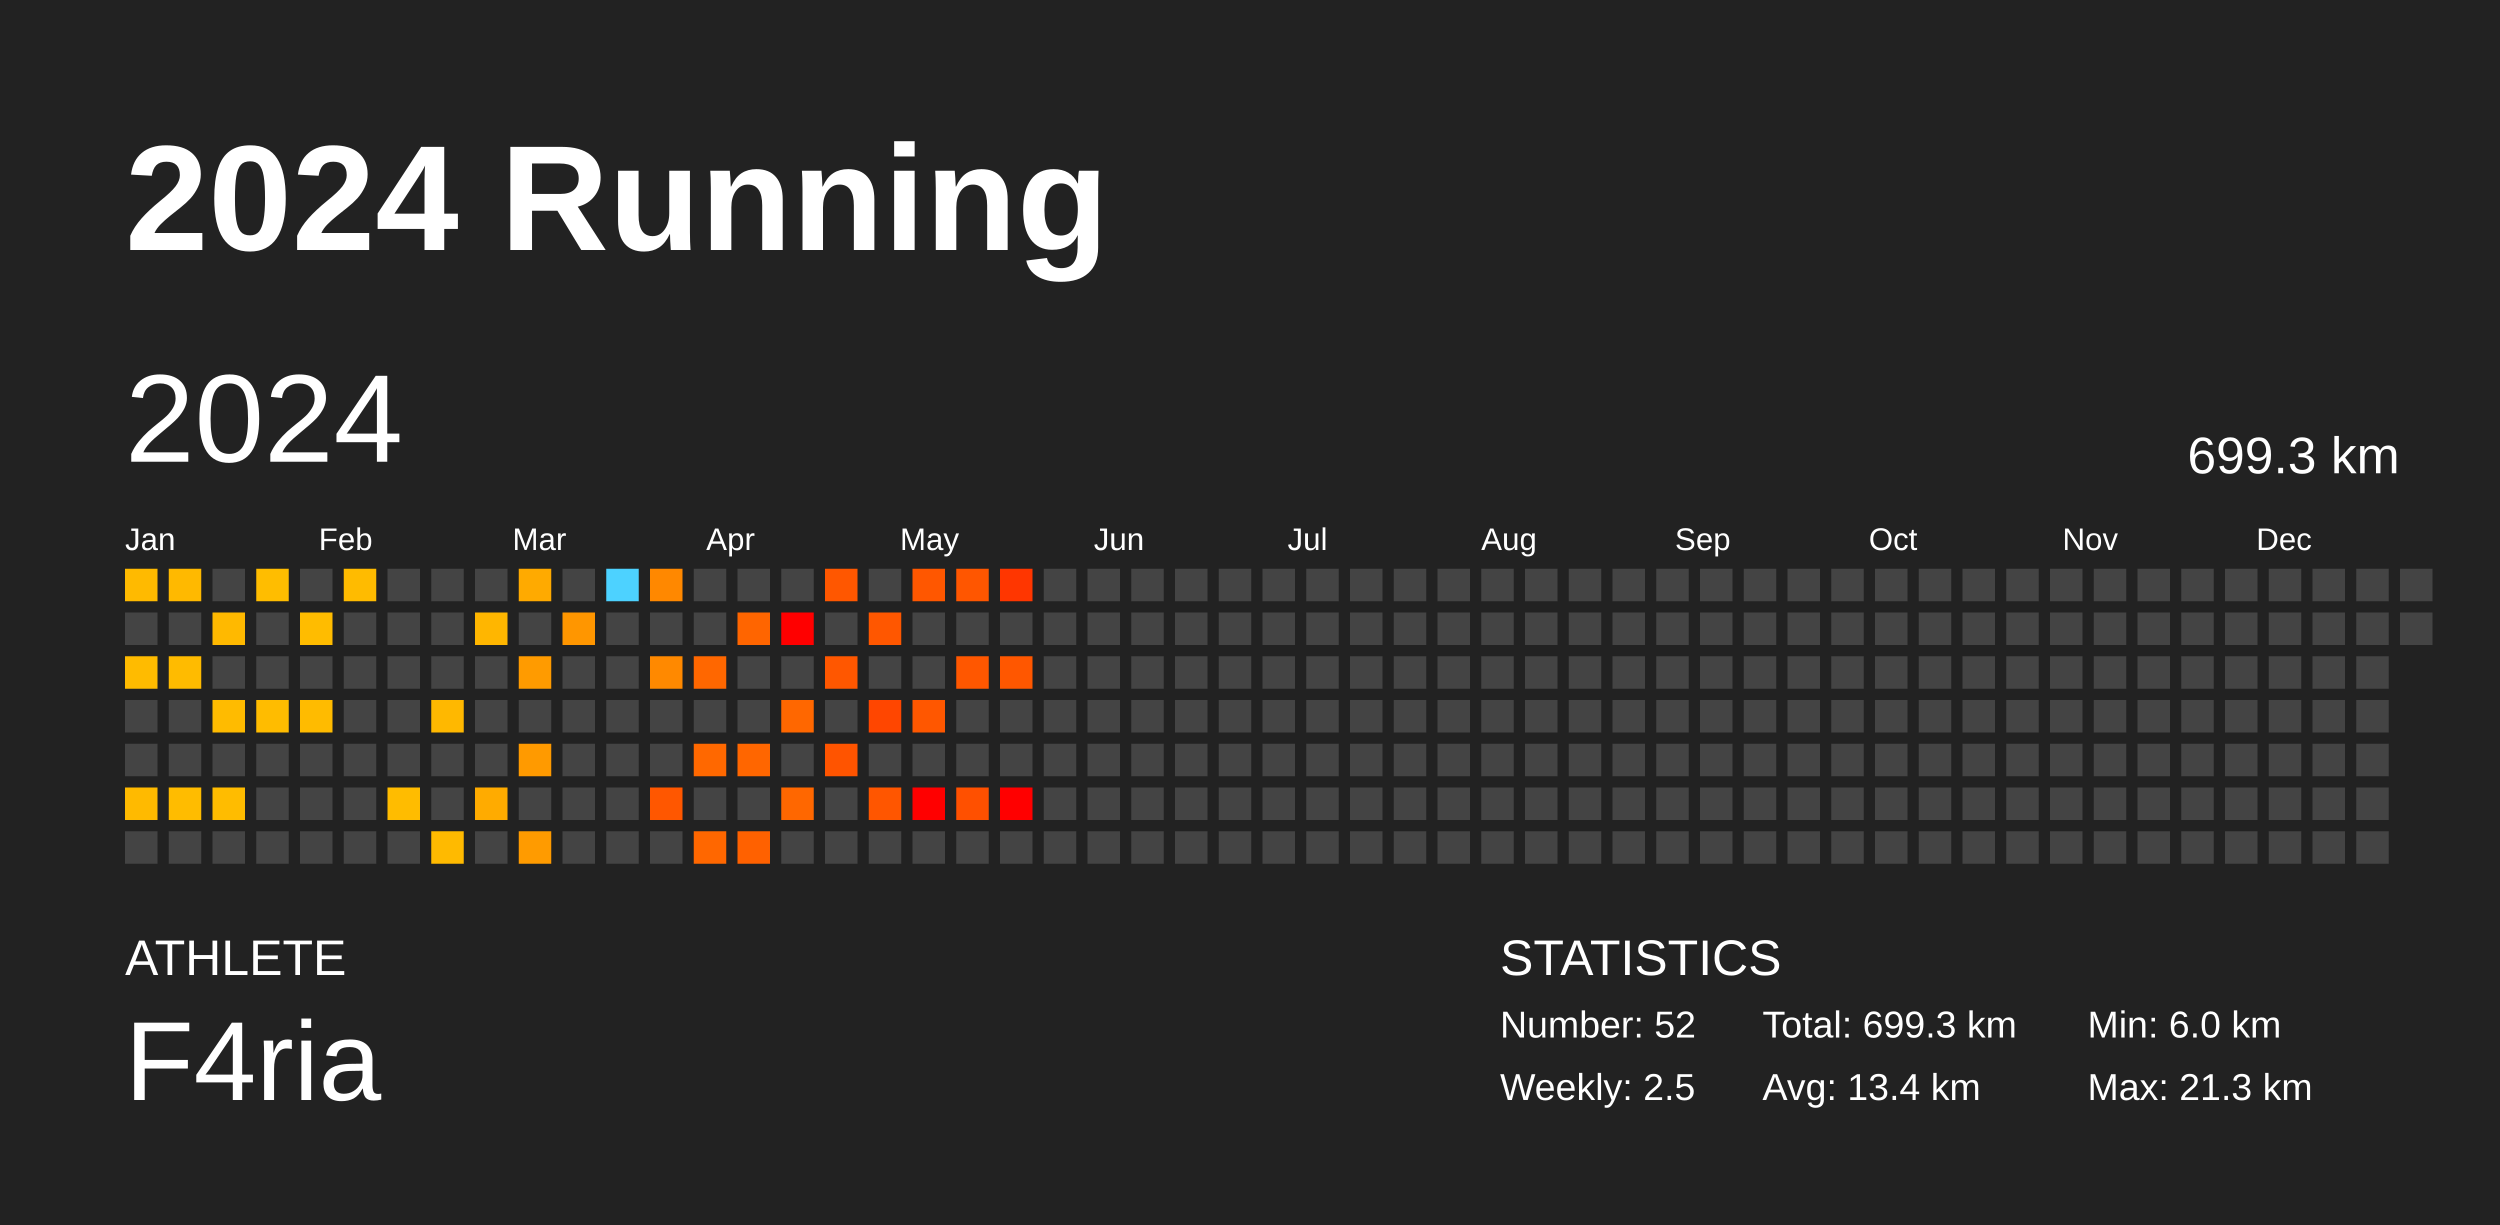
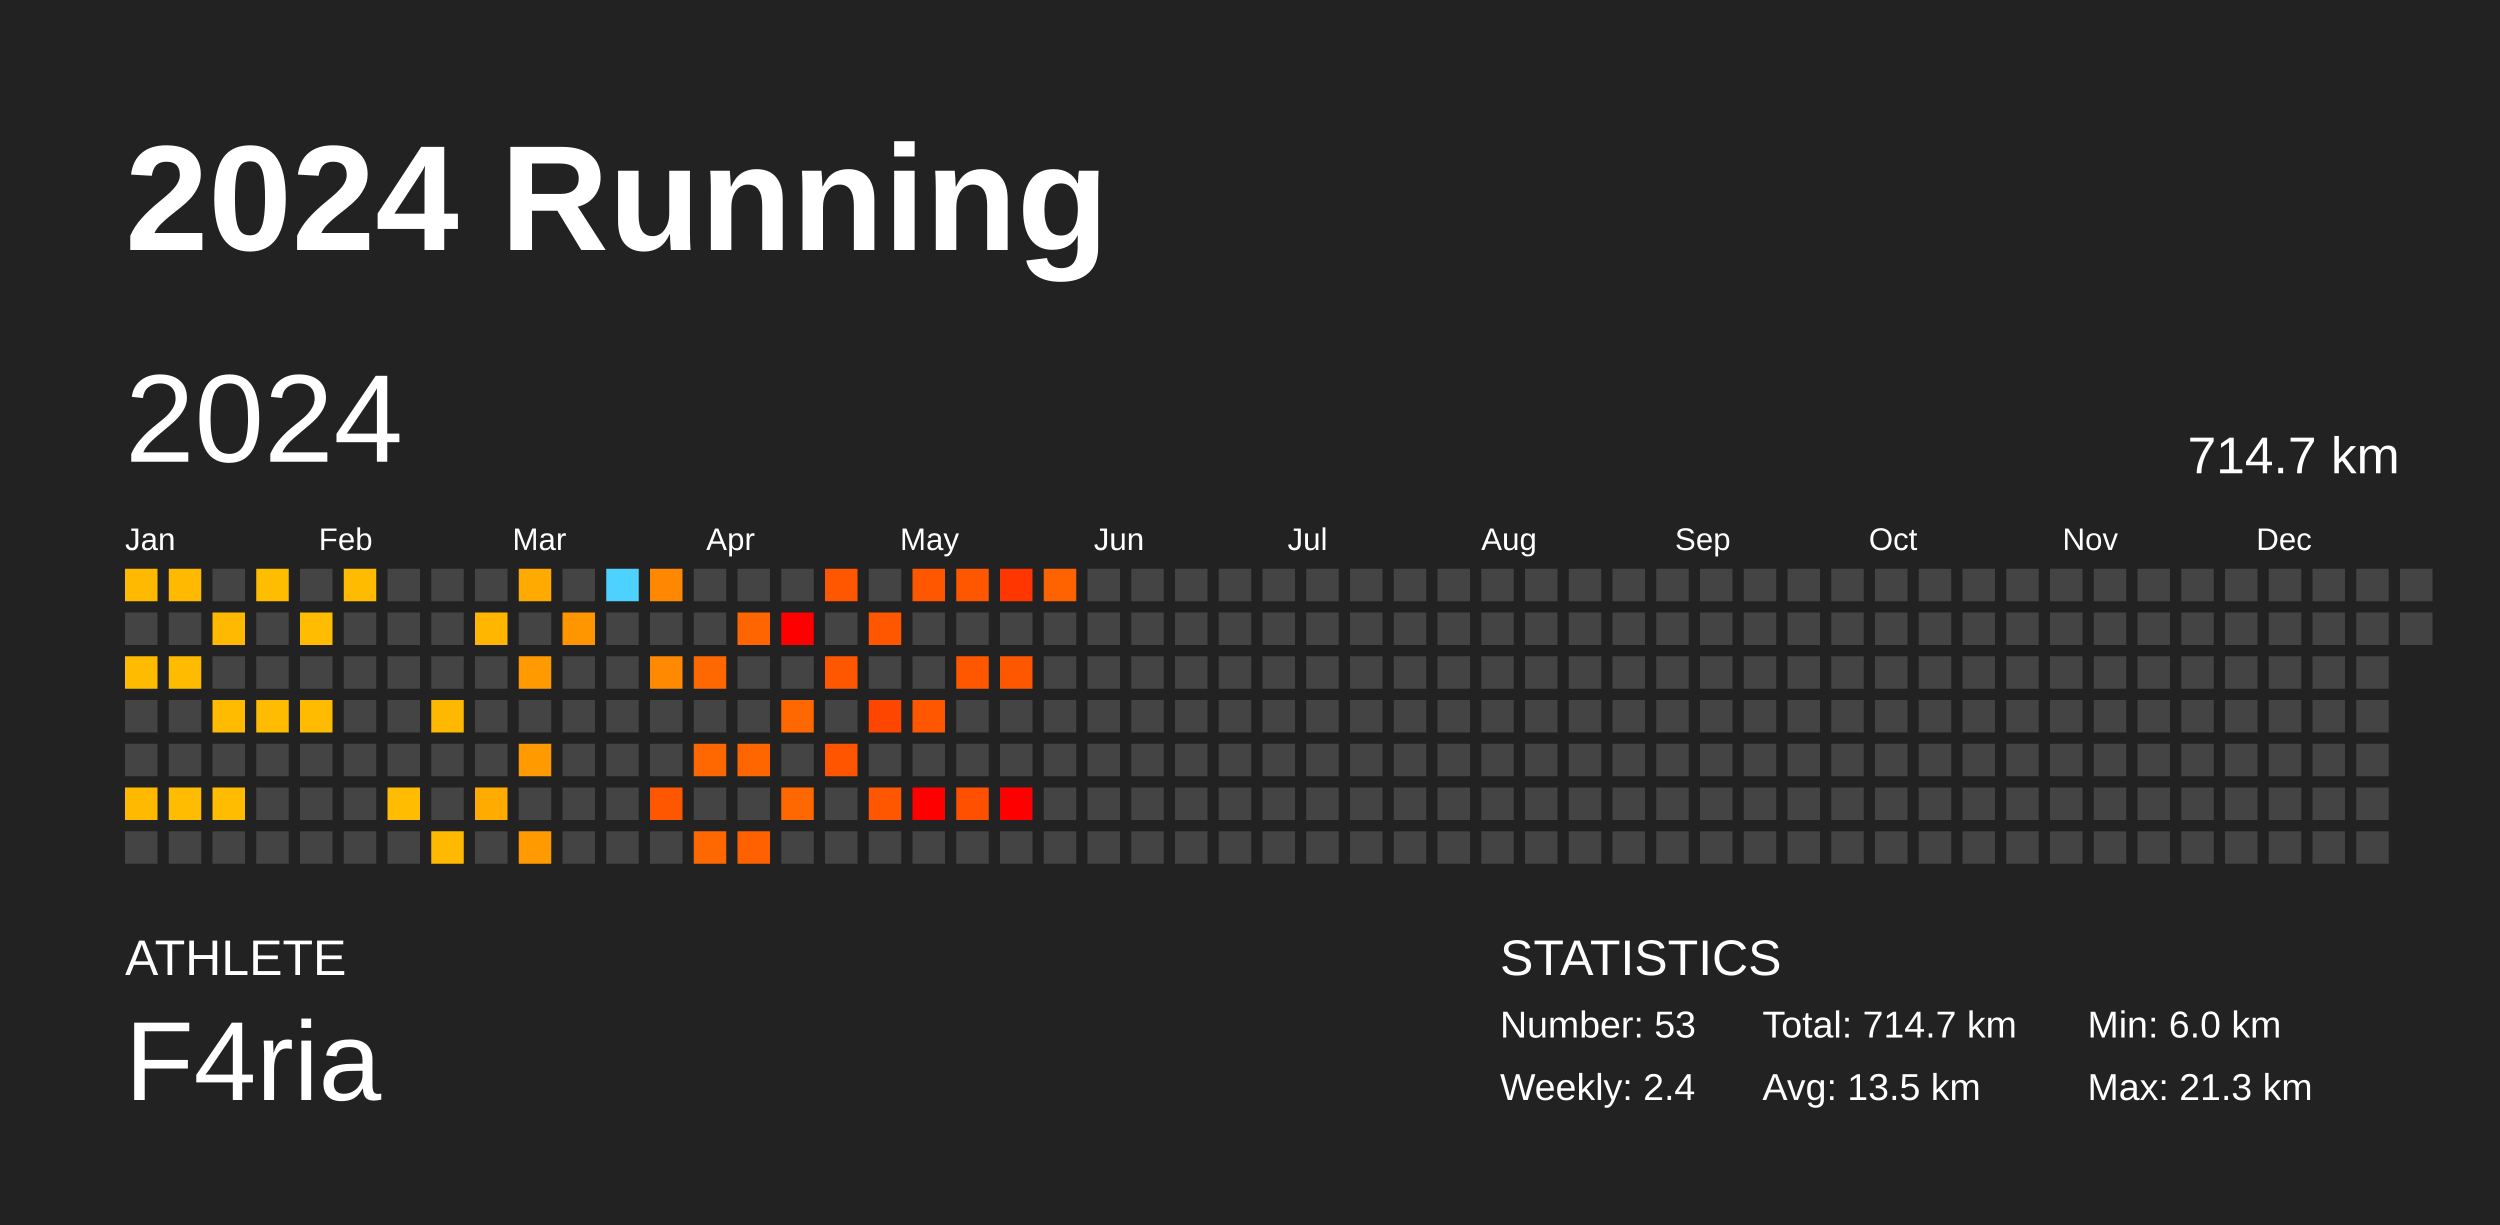
<svg xmlns="http://www.w3.org/2000/svg" baseProfile="full" height="98mm" version="1.1" viewBox="0,0,200,98" width="200mm">
  <defs />
  <rect fill="#222222" height="98" width="200" x="0" y="0" />
  <text fill="#FFFFFF" style="font-size:12px; font-family:Arial; font-weight:bold;" x="10" y="20">2024 Running</text>
  <text fill="#FFFFFF" style="font-size:4px; font-family:Arial" x="10" y="78">ATHLETE</text>
  <text fill="#FFFFFF" style="font-size:9px; font-family:Arial" x="10" y="88">F4ria</text>
  <text fill="#FFFFFF" style="font-size:4px; font-family:Arial" x="120" y="78">STATISTICS</text>
-   <text fill="#FFFFFF" style="font-size:3px; font-family:Arial" x="120" y="83">Number: 52</text>
-   <text fill="#FFFFFF" style="font-size:3px; font-family:Arial" x="120" y="88">Weekly: 2.5</text>
-   <text fill="#FFFFFF" style="font-size:3px; font-family:Arial" x="141" y="83">Total: 699.3 km</text>
-   <text fill="#FFFFFF" style="font-size:3px; font-family:Arial" x="141" y="88">Avg: 13.4 km</text>
+   <text fill="#FFFFFF" style="font-size:3px; font-family:Arial" x="120" y="83">Number: 53</text>
+   <text fill="#FFFFFF" style="font-size:3px; font-family:Arial" x="120" y="88">Weekly: 2.4</text>
+   <text fill="#FFFFFF" style="font-size:3px; font-family:Arial" x="141" y="83">Total: 714.7 km</text>
+   <text fill="#FFFFFF" style="font-size:3px; font-family:Arial" x="141" y="88">Avg: 13.5 km</text>
  <text fill="#FFFFFF" style="font-size:3px; font-family:Arial" x="167" y="83">Min: 6.0 km</text>
  <text fill="#FFFFFF" style="font-size:3px; font-family:Arial" x="167" y="88">Max: 21.3 km</text>
  <text dominant-baseline="hanging" fill="#FFFFFF" style="font-size:10.0px; font-family:Arial;" x="10" y="30">2024</text>
-   <text dominant-baseline="hanging" fill="#FFFFFF" style="font-size:4.125px; font-family:Arial;" x="175" y="35">699.3 km</text>
+   <text dominant-baseline="hanging" fill="#FFFFFF" style="font-size:4.125px; font-family:Arial;" x="175" y="35">714.7 km</text>
  <text fill="#FFFFFF" style="font-size:2.5px; font-family:Arial" x="10.0" y="44">Jan</text>
  <text fill="#FFFFFF" style="font-size:2.5px; font-family:Arial" x="25.5" y="44">Feb</text>
  <text fill="#FFFFFF" style="font-size:2.5px; font-family:Arial" x="41.0" y="44">Mar</text>
  <text fill="#FFFFFF" style="font-size:2.5px; font-family:Arial" x="56.5" y="44">Apr</text>
  <text fill="#FFFFFF" style="font-size:2.5px; font-family:Arial" x="72.0" y="44">May</text>
  <text fill="#FFFFFF" style="font-size:2.5px; font-family:Arial" x="87.5" y="44">Jun</text>
  <text fill="#FFFFFF" style="font-size:2.5px; font-family:Arial" x="103.0" y="44">Jul</text>
  <text fill="#FFFFFF" style="font-size:2.5px; font-family:Arial" x="118.5" y="44">Aug</text>
  <text fill="#FFFFFF" style="font-size:2.5px; font-family:Arial" x="134.0" y="44">Sep</text>
  <text fill="#FFFFFF" style="font-size:2.5px; font-family:Arial" x="149.5" y="44">Oct</text>
  <text fill="#FFFFFF" style="font-size:2.5px; font-family:Arial" x="165.0" y="44">Nov</text>
  <text fill="#FFFFFF" style="font-size:2.5px; font-family:Arial" x="180.5" y="44">Dec</text>
  <rect fill="#ffba00" height="2.6" width="2.6" x="10.0" y="45.5" />
  <rect fill="#444444" height="2.6" width="2.6" x="10.0" y="49.0" />
  <rect fill="#ffbb00" height="2.6" width="2.6" x="10.0" y="52.5" />
  <rect fill="#444444" height="2.6" width="2.6" x="10.0" y="56.0" />
  <rect fill="#444444" height="2.6" width="2.6" x="10.0" y="59.5" />
  <rect fill="#ffba00" height="2.6" width="2.6" x="10.0" y="63.0" />
  <rect fill="#444444" height="2.6" width="2.6" x="10.0" y="66.5" />
  <rect fill="#ffb900" height="2.6" width="2.6" x="13.5" y="45.5" />
  <rect fill="#444444" height="2.6" width="2.6" x="13.5" y="49.0" />
  <rect fill="#ffbb00" height="2.6" width="2.6" x="13.5" y="52.5" />
  <rect fill="#444444" height="2.6" width="2.6" x="13.5" y="56.0" />
  <rect fill="#444444" height="2.6" width="2.6" x="13.5" y="59.5" />
  <rect fill="#ffbc00" height="2.6" width="2.6" x="13.5" y="63.0" />
  <rect fill="#444444" height="2.6" width="2.6" x="13.5" y="66.5" />
  <rect fill="#444444" height="2.6" width="2.6" x="17.0" y="45.5" />
  <rect fill="#ffb900" height="2.6" width="2.6" x="17.0" y="49.0" />
  <rect fill="#444444" height="2.6" width="2.6" x="17.0" y="52.5" />
  <rect fill="#ffbb00" height="2.6" width="2.6" x="17.0" y="56.0" />
  <rect fill="#444444" height="2.6" width="2.6" x="17.0" y="59.5" />
  <rect fill="#ffbc00" height="2.6" width="2.6" x="17.0" y="63.0" />
  <rect fill="#444444" height="2.6" width="2.6" x="17.0" y="66.5" />
  <rect fill="#ffbd00" height="2.6" width="2.6" x="20.5" y="45.5" />
  <rect fill="#444444" height="2.6" width="2.6" x="20.5" y="49.0" />
  <rect fill="#444444" height="2.6" width="2.6" x="20.5" y="52.5" />
  <rect fill="#ffbc00" height="2.6" width="2.6" x="20.5" y="56.0" />
  <rect fill="#444444" height="2.6" width="2.6" x="20.5" y="59.5" />
  <rect fill="#444444" height="2.6" width="2.6" x="20.5" y="63.0" />
  <rect fill="#444444" height="2.6" width="2.6" x="20.5" y="66.5" />
  <rect fill="#444444" height="2.6" width="2.6" x="24.0" y="45.5" />
  <rect fill="#ffbc00" height="2.6" width="2.6" x="24.0" y="49.0" />
  <rect fill="#444444" height="2.6" width="2.6" x="24.0" y="52.5" />
  <rect fill="#ffbb00" height="2.6" width="2.6" x="24.0" y="56.0" />
  <rect fill="#444444" height="2.6" width="2.6" x="24.0" y="59.5" />
  <rect fill="#444444" height="2.6" width="2.6" x="24.0" y="63.0" />
  <rect fill="#444444" height="2.6" width="2.6" x="24.0" y="66.5" />
  <rect fill="#ffbb00" height="2.6" width="2.6" x="27.5" y="45.5" />
  <rect fill="#444444" height="2.6" width="2.6" x="27.5" y="49.0" />
  <rect fill="#444444" height="2.6" width="2.6" x="27.5" y="52.5" />
  <rect fill="#444444" height="2.6" width="2.6" x="27.5" y="56.0" />
  <rect fill="#444444" height="2.6" width="2.6" x="27.5" y="59.5" />
  <rect fill="#444444" height="2.6" width="2.6" x="27.5" y="63.0" />
  <rect fill="#444444" height="2.6" width="2.6" x="27.5" y="66.5" />
  <rect fill="#444444" height="2.6" width="2.6" x="31.0" y="45.5" />
  <rect fill="#444444" height="2.6" width="2.6" x="31.0" y="49.0" />
  <rect fill="#444444" height="2.6" width="2.6" x="31.0" y="52.5" />
  <rect fill="#444444" height="2.6" width="2.6" x="31.0" y="56.0" />
  <rect fill="#444444" height="2.6" width="2.6" x="31.0" y="59.5" />
  <rect fill="#ffbc00" height="2.6" width="2.6" x="31.0" y="63.0" />
  <rect fill="#444444" height="2.6" width="2.6" x="31.0" y="66.5" />
  <rect fill="#444444" height="2.6" width="2.6" x="34.5" y="45.5" />
  <rect fill="#444444" height="2.6" width="2.6" x="34.5" y="49.0" />
  <rect fill="#444444" height="2.6" width="2.6" x="34.5" y="52.5" />
  <rect fill="#ffb800" height="2.6" width="2.6" x="34.5" y="56.0" />
  <rect fill="#444444" height="2.6" width="2.6" x="34.5" y="59.5" />
  <rect fill="#444444" height="2.6" width="2.6" x="34.5" y="63.0" />
  <rect fill="#ffba00" height="2.6" width="2.6" x="34.5" y="66.5" />
  <rect fill="#444444" height="2.6" width="2.6" x="38.0" y="45.5" />
  <rect fill="#ffb600" height="2.6" width="2.6" x="38.0" y="49.0" />
  <rect fill="#444444" height="2.6" width="2.6" x="38.0" y="52.5" />
  <rect fill="#444444" height="2.6" width="2.6" x="38.0" y="56.0" />
  <rect fill="#444444" height="2.6" width="2.6" x="38.0" y="59.5" />
  <rect fill="#ffab00" height="2.6" width="2.6" x="38.0" y="63.0" />
  <rect fill="#444444" height="2.6" width="2.6" x="38.0" y="66.5" />
  <rect fill="#ffaa00" height="2.6" width="2.6" x="41.5" y="45.5" />
  <rect fill="#444444" height="2.6" width="2.6" x="41.5" y="49.0" />
  <rect fill="#ff9b00" height="2.6" width="2.6" x="41.5" y="52.5" />
  <rect fill="#444444" height="2.6" width="2.6" x="41.5" y="56.0" />
  <rect fill="#ff9a00" height="2.6" width="2.6" x="41.5" y="59.5" />
  <rect fill="#444444" height="2.6" width="2.6" x="41.5" y="63.0" />
  <rect fill="#ff9b00" height="2.6" width="2.6" x="41.5" y="66.5" />
  <rect fill="#444444" height="2.6" width="2.6" x="45.0" y="45.5" />
  <rect fill="#ff9600" height="2.6" width="2.6" x="45.0" y="49.0" />
  <rect fill="#444444" height="2.6" width="2.6" x="45.0" y="52.5" />
  <rect fill="#444444" height="2.6" width="2.6" x="45.0" y="56.0" />
  <rect fill="#444444" height="2.6" width="2.6" x="45.0" y="59.5" />
  <rect fill="#444444" height="2.6" width="2.6" x="45.0" y="63.0" />
  <rect fill="#444444" height="2.6" width="2.6" x="45.0" y="66.5" />
  <rect fill="#4dd2ff" height="2.6" width="2.6" x="48.5" y="45.5" />
  <rect fill="#444444" height="2.6" width="2.6" x="48.5" y="49.0" />
  <rect fill="#444444" height="2.6" width="2.6" x="48.5" y="52.5" />
  <rect fill="#444444" height="2.6" width="2.6" x="48.5" y="56.0" />
  <rect fill="#444444" height="2.6" width="2.6" x="48.5" y="59.5" />
  <rect fill="#444444" height="2.6" width="2.6" x="48.5" y="63.0" />
  <rect fill="#444444" height="2.6" width="2.6" x="48.5" y="66.5" />
  <rect fill="#ff8800" height="2.6" width="2.6" x="52.0" y="45.5" />
  <rect fill="#444444" height="2.6" width="2.6" x="52.0" y="49.0" />
  <rect fill="#ff8900" height="2.6" width="2.6" x="52.0" y="52.5" />
  <rect fill="#444444" height="2.6" width="2.6" x="52.0" y="56.0" />
  <rect fill="#444444" height="2.6" width="2.6" x="52.0" y="59.5" />
  <rect fill="#ff5700" height="2.6" width="2.6" x="52.0" y="63.0" />
  <rect fill="#444444" height="2.6" width="2.6" x="52.0" y="66.5" />
  <rect fill="#444444" height="2.6" width="2.6" x="55.5" y="45.5" />
  <rect fill="#444444" height="2.6" width="2.6" x="55.5" y="49.0" />
  <rect fill="#ff6700" height="2.6" width="2.6" x="55.5" y="52.5" />
  <rect fill="#444444" height="2.6" width="2.6" x="55.5" y="56.0" />
  <rect fill="#ff6800" height="2.6" width="2.6" x="55.5" y="59.5" />
  <rect fill="#444444" height="2.6" width="2.6" x="55.5" y="63.0" />
  <rect fill="#ff6700" height="2.6" width="2.6" x="55.5" y="66.5" />
  <rect fill="#444444" height="2.6" width="2.6" x="59.0" y="45.5" />
  <rect fill="#ff6500" height="2.6" width="2.6" x="59.0" y="49.0" />
  <rect fill="#444444" height="2.6" width="2.6" x="59.0" y="52.5" />
  <rect fill="#444444" height="2.6" width="2.6" x="59.0" y="56.0" />
  <rect fill="#ff6600" height="2.6" width="2.6" x="59.0" y="59.5" />
  <rect fill="#444444" height="2.6" width="2.6" x="59.0" y="63.0" />
  <rect fill="#ff6100" height="2.6" width="2.6" x="59.0" y="66.5" />
  <rect fill="#444444" height="2.6" width="2.6" x="62.5" y="45.5" />
  <rect fill="red" height="2.6" width="2.6" x="62.5" y="49.0" />
  <rect fill="#444444" height="2.6" width="2.6" x="62.5" y="52.5" />
  <rect fill="#ff6700" height="2.6" width="2.6" x="62.5" y="56.0" />
  <rect fill="#444444" height="2.6" width="2.6" x="62.5" y="59.5" />
  <rect fill="#ff6700" height="2.6" width="2.6" x="62.5" y="63.0" />
  <rect fill="#444444" height="2.6" width="2.6" x="62.5" y="66.5" />
  <rect fill="#ff5700" height="2.6" width="2.6" x="66.0" y="45.5" />
  <rect fill="#444444" height="2.6" width="2.6" x="66.0" y="49.0" />
  <rect fill="#ff5700" height="2.6" width="2.6" x="66.0" y="52.5" />
  <rect fill="#444444" height="2.6" width="2.6" x="66.0" y="56.0" />
  <rect fill="#ff5400" height="2.6" width="2.6" x="66.0" y="59.5" />
  <rect fill="#444444" height="2.6" width="2.6" x="66.0" y="63.0" />
  <rect fill="#444444" height="2.6" width="2.6" x="66.0" y="66.5" />
  <rect fill="#444444" height="2.6" width="2.6" x="69.5" y="45.5" />
  <rect fill="#ff5700" height="2.6" width="2.6" x="69.5" y="49.0" />
  <rect fill="#444444" height="2.6" width="2.6" x="69.5" y="52.5" />
  <rect fill="#ff4600" height="2.6" width="2.6" x="69.5" y="56.0" />
  <rect fill="#444444" height="2.6" width="2.6" x="69.5" y="59.5" />
  <rect fill="#ff5600" height="2.6" width="2.6" x="69.5" y="63.0" />
  <rect fill="#444444" height="2.6" width="2.6" x="69.5" y="66.5" />
  <rect fill="#ff5700" height="2.6" width="2.6" x="73.0" y="45.5" />
  <rect fill="#444444" height="2.6" width="2.6" x="73.0" y="49.0" />
  <rect fill="#444444" height="2.6" width="2.6" x="73.0" y="52.5" />
  <rect fill="#ff5700" height="2.6" width="2.6" x="73.0" y="56.0" />
  <rect fill="#444444" height="2.6" width="2.6" x="73.0" y="59.5" />
  <rect fill="red" height="2.6" width="2.6" x="73.0" y="63.0" />
  <rect fill="#444444" height="2.6" width="2.6" x="73.0" y="66.5" />
  <rect fill="#ff5600" height="2.6" width="2.6" x="76.5" y="45.5" />
  <rect fill="#444444" height="2.6" width="2.6" x="76.5" y="49.0" />
  <rect fill="#ff5700" height="2.6" width="2.6" x="76.5" y="52.5" />
  <rect fill="#444444" height="2.6" width="2.6" x="76.5" y="56.0" />
  <rect fill="#444444" height="2.6" width="2.6" x="76.5" y="59.5" />
  <rect fill="#ff5000" height="2.6" width="2.6" x="76.5" y="63.0" />
  <rect fill="#444444" height="2.6" width="2.6" x="76.5" y="66.5" />
  <rect fill="#ff3600" height="2.6" width="2.6" x="80.0" y="45.5" />
  <rect fill="#444444" height="2.6" width="2.6" x="80.0" y="49.0" />
  <rect fill="#ff5700" height="2.6" width="2.6" x="80.0" y="52.5" />
  <rect fill="#444444" height="2.6" width="2.6" x="80.0" y="56.0" />
  <rect fill="#444444" height="2.6" width="2.6" x="80.0" y="59.5" />
  <rect fill="red" height="2.6" width="2.6" x="80.0" y="63.0" />
  <rect fill="#444444" height="2.6" width="2.6" x="80.0" y="66.5" />
-   <rect fill="#444444" height="2.6" width="2.6" x="83.5" y="45.5" />
+   <rect fill="#ff6300" height="2.6" width="2.6" x="83.5" y="45.5" />
  <rect fill="#444444" height="2.6" width="2.6" x="83.5" y="49.0" />
  <rect fill="#444444" height="2.6" width="2.6" x="83.5" y="52.5" />
  <rect fill="#444444" height="2.6" width="2.6" x="83.5" y="56.0" />
  <rect fill="#444444" height="2.6" width="2.6" x="83.5" y="59.5" />
  <rect fill="#444444" height="2.6" width="2.6" x="83.5" y="63.0" />
  <rect fill="#444444" height="2.6" width="2.6" x="83.5" y="66.5" />
  <rect fill="#444444" height="2.6" width="2.6" x="87.0" y="45.5" />
  <rect fill="#444444" height="2.6" width="2.6" x="87.0" y="49.0" />
  <rect fill="#444444" height="2.6" width="2.6" x="87.0" y="52.5" />
  <rect fill="#444444" height="2.6" width="2.6" x="87.0" y="56.0" />
  <rect fill="#444444" height="2.6" width="2.6" x="87.0" y="59.5" />
  <rect fill="#444444" height="2.6" width="2.6" x="87.0" y="63.0" />
  <rect fill="#444444" height="2.6" width="2.6" x="87.0" y="66.5" />
  <rect fill="#444444" height="2.6" width="2.6" x="90.5" y="45.5" />
  <rect fill="#444444" height="2.6" width="2.6" x="90.5" y="49.0" />
  <rect fill="#444444" height="2.6" width="2.6" x="90.5" y="52.5" />
  <rect fill="#444444" height="2.6" width="2.6" x="90.5" y="56.0" />
  <rect fill="#444444" height="2.6" width="2.6" x="90.5" y="59.5" />
  <rect fill="#444444" height="2.6" width="2.6" x="90.5" y="63.0" />
  <rect fill="#444444" height="2.6" width="2.6" x="90.5" y="66.5" />
  <rect fill="#444444" height="2.6" width="2.6" x="94.0" y="45.5" />
  <rect fill="#444444" height="2.6" width="2.6" x="94.0" y="49.0" />
  <rect fill="#444444" height="2.6" width="2.6" x="94.0" y="52.5" />
  <rect fill="#444444" height="2.6" width="2.6" x="94.0" y="56.0" />
  <rect fill="#444444" height="2.6" width="2.6" x="94.0" y="59.5" />
  <rect fill="#444444" height="2.6" width="2.6" x="94.0" y="63.0" />
  <rect fill="#444444" height="2.6" width="2.6" x="94.0" y="66.5" />
  <rect fill="#444444" height="2.6" width="2.6" x="97.5" y="45.5" />
  <rect fill="#444444" height="2.6" width="2.6" x="97.5" y="49.0" />
  <rect fill="#444444" height="2.6" width="2.6" x="97.5" y="52.5" />
  <rect fill="#444444" height="2.6" width="2.6" x="97.5" y="56.0" />
  <rect fill="#444444" height="2.6" width="2.6" x="97.5" y="59.5" />
  <rect fill="#444444" height="2.6" width="2.6" x="97.5" y="63.0" />
  <rect fill="#444444" height="2.6" width="2.6" x="97.5" y="66.5" />
  <rect fill="#444444" height="2.6" width="2.6" x="101.0" y="45.5" />
  <rect fill="#444444" height="2.6" width="2.6" x="101.0" y="49.0" />
  <rect fill="#444444" height="2.6" width="2.6" x="101.0" y="52.5" />
  <rect fill="#444444" height="2.6" width="2.6" x="101.0" y="56.0" />
  <rect fill="#444444" height="2.6" width="2.6" x="101.0" y="59.5" />
  <rect fill="#444444" height="2.6" width="2.6" x="101.0" y="63.0" />
  <rect fill="#444444" height="2.6" width="2.6" x="101.0" y="66.5" />
  <rect fill="#444444" height="2.6" width="2.6" x="104.5" y="45.5" />
  <rect fill="#444444" height="2.6" width="2.6" x="104.5" y="49.0" />
  <rect fill="#444444" height="2.6" width="2.6" x="104.5" y="52.5" />
  <rect fill="#444444" height="2.6" width="2.6" x="104.5" y="56.0" />
  <rect fill="#444444" height="2.6" width="2.6" x="104.5" y="59.5" />
  <rect fill="#444444" height="2.6" width="2.6" x="104.5" y="63.0" />
  <rect fill="#444444" height="2.6" width="2.6" x="104.5" y="66.5" />
  <rect fill="#444444" height="2.6" width="2.6" x="108.0" y="45.5" />
  <rect fill="#444444" height="2.6" width="2.6" x="108.0" y="49.0" />
  <rect fill="#444444" height="2.6" width="2.6" x="108.0" y="52.5" />
  <rect fill="#444444" height="2.6" width="2.6" x="108.0" y="56.0" />
  <rect fill="#444444" height="2.6" width="2.6" x="108.0" y="59.5" />
  <rect fill="#444444" height="2.6" width="2.6" x="108.0" y="63.0" />
  <rect fill="#444444" height="2.6" width="2.6" x="108.0" y="66.5" />
  <rect fill="#444444" height="2.6" width="2.6" x="111.5" y="45.5" />
  <rect fill="#444444" height="2.6" width="2.6" x="111.5" y="49.0" />
  <rect fill="#444444" height="2.6" width="2.6" x="111.5" y="52.5" />
  <rect fill="#444444" height="2.6" width="2.6" x="111.5" y="56.0" />
  <rect fill="#444444" height="2.6" width="2.6" x="111.5" y="59.5" />
  <rect fill="#444444" height="2.6" width="2.6" x="111.5" y="63.0" />
  <rect fill="#444444" height="2.6" width="2.6" x="111.5" y="66.5" />
  <rect fill="#444444" height="2.6" width="2.6" x="115.0" y="45.5" />
  <rect fill="#444444" height="2.6" width="2.6" x="115.0" y="49.0" />
  <rect fill="#444444" height="2.6" width="2.6" x="115.0" y="52.5" />
  <rect fill="#444444" height="2.6" width="2.6" x="115.0" y="56.0" />
  <rect fill="#444444" height="2.6" width="2.6" x="115.0" y="59.5" />
  <rect fill="#444444" height="2.6" width="2.6" x="115.0" y="63.0" />
  <rect fill="#444444" height="2.6" width="2.6" x="115.0" y="66.5" />
  <rect fill="#444444" height="2.6" width="2.6" x="118.5" y="45.5" />
  <rect fill="#444444" height="2.6" width="2.6" x="118.5" y="49.0" />
  <rect fill="#444444" height="2.6" width="2.6" x="118.5" y="52.5" />
  <rect fill="#444444" height="2.6" width="2.6" x="118.5" y="56.0" />
  <rect fill="#444444" height="2.6" width="2.6" x="118.5" y="59.5" />
  <rect fill="#444444" height="2.6" width="2.6" x="118.5" y="63.0" />
  <rect fill="#444444" height="2.6" width="2.6" x="118.5" y="66.5" />
  <rect fill="#444444" height="2.6" width="2.6" x="122.0" y="45.5" />
  <rect fill="#444444" height="2.6" width="2.6" x="122.0" y="49.0" />
  <rect fill="#444444" height="2.6" width="2.6" x="122.0" y="52.5" />
  <rect fill="#444444" height="2.6" width="2.6" x="122.0" y="56.0" />
  <rect fill="#444444" height="2.6" width="2.6" x="122.0" y="59.5" />
  <rect fill="#444444" height="2.6" width="2.6" x="122.0" y="63.0" />
  <rect fill="#444444" height="2.6" width="2.6" x="122.0" y="66.5" />
  <rect fill="#444444" height="2.6" width="2.6" x="125.5" y="45.5" />
  <rect fill="#444444" height="2.6" width="2.6" x="125.5" y="49.0" />
  <rect fill="#444444" height="2.6" width="2.6" x="125.5" y="52.5" />
  <rect fill="#444444" height="2.6" width="2.6" x="125.5" y="56.0" />
  <rect fill="#444444" height="2.6" width="2.6" x="125.5" y="59.5" />
  <rect fill="#444444" height="2.6" width="2.6" x="125.5" y="63.0" />
  <rect fill="#444444" height="2.6" width="2.6" x="125.5" y="66.5" />
  <rect fill="#444444" height="2.6" width="2.6" x="129.0" y="45.5" />
  <rect fill="#444444" height="2.6" width="2.6" x="129.0" y="49.0" />
  <rect fill="#444444" height="2.6" width="2.6" x="129.0" y="52.5" />
  <rect fill="#444444" height="2.6" width="2.6" x="129.0" y="56.0" />
  <rect fill="#444444" height="2.6" width="2.6" x="129.0" y="59.5" />
  <rect fill="#444444" height="2.6" width="2.6" x="129.0" y="63.0" />
  <rect fill="#444444" height="2.6" width="2.6" x="129.0" y="66.5" />
  <rect fill="#444444" height="2.6" width="2.6" x="132.5" y="45.5" />
  <rect fill="#444444" height="2.6" width="2.6" x="132.5" y="49.0" />
  <rect fill="#444444" height="2.6" width="2.6" x="132.5" y="52.5" />
  <rect fill="#444444" height="2.6" width="2.6" x="132.5" y="56.0" />
  <rect fill="#444444" height="2.6" width="2.6" x="132.5" y="59.5" />
  <rect fill="#444444" height="2.6" width="2.6" x="132.5" y="63.0" />
  <rect fill="#444444" height="2.6" width="2.6" x="132.5" y="66.5" />
  <rect fill="#444444" height="2.6" width="2.6" x="136.0" y="45.5" />
  <rect fill="#444444" height="2.6" width="2.6" x="136.0" y="49.0" />
  <rect fill="#444444" height="2.6" width="2.6" x="136.0" y="52.5" />
  <rect fill="#444444" height="2.6" width="2.6" x="136.0" y="56.0" />
  <rect fill="#444444" height="2.6" width="2.6" x="136.0" y="59.5" />
  <rect fill="#444444" height="2.6" width="2.6" x="136.0" y="63.0" />
  <rect fill="#444444" height="2.6" width="2.6" x="136.0" y="66.5" />
  <rect fill="#444444" height="2.6" width="2.6" x="139.5" y="45.5" />
  <rect fill="#444444" height="2.6" width="2.6" x="139.5" y="49.0" />
  <rect fill="#444444" height="2.6" width="2.6" x="139.5" y="52.5" />
  <rect fill="#444444" height="2.6" width="2.6" x="139.5" y="56.0" />
  <rect fill="#444444" height="2.6" width="2.6" x="139.5" y="59.5" />
  <rect fill="#444444" height="2.6" width="2.6" x="139.5" y="63.0" />
  <rect fill="#444444" height="2.6" width="2.6" x="139.5" y="66.5" />
  <rect fill="#444444" height="2.6" width="2.6" x="143.0" y="45.5" />
  <rect fill="#444444" height="2.6" width="2.6" x="143.0" y="49.0" />
  <rect fill="#444444" height="2.6" width="2.6" x="143.0" y="52.5" />
  <rect fill="#444444" height="2.6" width="2.6" x="143.0" y="56.0" />
  <rect fill="#444444" height="2.6" width="2.6" x="143.0" y="59.5" />
  <rect fill="#444444" height="2.6" width="2.6" x="143.0" y="63.0" />
  <rect fill="#444444" height="2.6" width="2.6" x="143.0" y="66.5" />
  <rect fill="#444444" height="2.6" width="2.6" x="146.5" y="45.5" />
  <rect fill="#444444" height="2.6" width="2.6" x="146.5" y="49.0" />
  <rect fill="#444444" height="2.6" width="2.6" x="146.5" y="52.5" />
  <rect fill="#444444" height="2.6" width="2.6" x="146.5" y="56.0" />
  <rect fill="#444444" height="2.6" width="2.6" x="146.5" y="59.5" />
  <rect fill="#444444" height="2.6" width="2.6" x="146.5" y="63.0" />
  <rect fill="#444444" height="2.6" width="2.6" x="146.5" y="66.5" />
  <rect fill="#444444" height="2.6" width="2.6" x="150.0" y="45.5" />
  <rect fill="#444444" height="2.6" width="2.6" x="150.0" y="49.0" />
  <rect fill="#444444" height="2.6" width="2.6" x="150.0" y="52.5" />
  <rect fill="#444444" height="2.6" width="2.6" x="150.0" y="56.0" />
  <rect fill="#444444" height="2.6" width="2.6" x="150.0" y="59.5" />
  <rect fill="#444444" height="2.6" width="2.6" x="150.0" y="63.0" />
  <rect fill="#444444" height="2.6" width="2.6" x="150.0" y="66.5" />
  <rect fill="#444444" height="2.6" width="2.6" x="153.5" y="45.5" />
  <rect fill="#444444" height="2.6" width="2.6" x="153.5" y="49.0" />
  <rect fill="#444444" height="2.6" width="2.6" x="153.5" y="52.5" />
  <rect fill="#444444" height="2.6" width="2.6" x="153.5" y="56.0" />
  <rect fill="#444444" height="2.6" width="2.6" x="153.5" y="59.5" />
  <rect fill="#444444" height="2.6" width="2.6" x="153.5" y="63.0" />
  <rect fill="#444444" height="2.6" width="2.6" x="153.5" y="66.5" />
  <rect fill="#444444" height="2.6" width="2.6" x="157.0" y="45.5" />
  <rect fill="#444444" height="2.6" width="2.6" x="157.0" y="49.0" />
  <rect fill="#444444" height="2.6" width="2.6" x="157.0" y="52.5" />
  <rect fill="#444444" height="2.6" width="2.6" x="157.0" y="56.0" />
  <rect fill="#444444" height="2.6" width="2.6" x="157.0" y="59.5" />
  <rect fill="#444444" height="2.6" width="2.6" x="157.0" y="63.0" />
  <rect fill="#444444" height="2.6" width="2.6" x="157.0" y="66.5" />
  <rect fill="#444444" height="2.6" width="2.6" x="160.5" y="45.5" />
  <rect fill="#444444" height="2.6" width="2.6" x="160.5" y="49.0" />
  <rect fill="#444444" height="2.6" width="2.6" x="160.5" y="52.5" />
  <rect fill="#444444" height="2.6" width="2.6" x="160.5" y="56.0" />
  <rect fill="#444444" height="2.6" width="2.6" x="160.5" y="59.5" />
  <rect fill="#444444" height="2.6" width="2.6" x="160.5" y="63.0" />
  <rect fill="#444444" height="2.6" width="2.6" x="160.5" y="66.5" />
  <rect fill="#444444" height="2.6" width="2.6" x="164.0" y="45.5" />
  <rect fill="#444444" height="2.6" width="2.6" x="164.0" y="49.0" />
  <rect fill="#444444" height="2.6" width="2.6" x="164.0" y="52.5" />
  <rect fill="#444444" height="2.6" width="2.6" x="164.0" y="56.0" />
  <rect fill="#444444" height="2.6" width="2.6" x="164.0" y="59.5" />
  <rect fill="#444444" height="2.6" width="2.6" x="164.0" y="63.0" />
  <rect fill="#444444" height="2.6" width="2.6" x="164.0" y="66.5" />
  <rect fill="#444444" height="2.6" width="2.6" x="167.5" y="45.5" />
  <rect fill="#444444" height="2.6" width="2.6" x="167.5" y="49.0" />
  <rect fill="#444444" height="2.6" width="2.6" x="167.5" y="52.5" />
  <rect fill="#444444" height="2.6" width="2.6" x="167.5" y="56.0" />
  <rect fill="#444444" height="2.6" width="2.6" x="167.5" y="59.5" />
  <rect fill="#444444" height="2.6" width="2.6" x="167.5" y="63.0" />
  <rect fill="#444444" height="2.6" width="2.6" x="167.5" y="66.5" />
  <rect fill="#444444" height="2.6" width="2.6" x="171.0" y="45.5" />
  <rect fill="#444444" height="2.6" width="2.6" x="171.0" y="49.0" />
  <rect fill="#444444" height="2.6" width="2.6" x="171.0" y="52.5" />
  <rect fill="#444444" height="2.6" width="2.6" x="171.0" y="56.0" />
  <rect fill="#444444" height="2.6" width="2.6" x="171.0" y="59.5" />
  <rect fill="#444444" height="2.6" width="2.6" x="171.0" y="63.0" />
  <rect fill="#444444" height="2.6" width="2.6" x="171.0" y="66.5" />
  <rect fill="#444444" height="2.6" width="2.6" x="174.5" y="45.5" />
  <rect fill="#444444" height="2.6" width="2.6" x="174.5" y="49.0" />
  <rect fill="#444444" height="2.6" width="2.6" x="174.5" y="52.5" />
  <rect fill="#444444" height="2.6" width="2.6" x="174.5" y="56.0" />
  <rect fill="#444444" height="2.6" width="2.6" x="174.5" y="59.5" />
  <rect fill="#444444" height="2.6" width="2.6" x="174.5" y="63.0" />
  <rect fill="#444444" height="2.6" width="2.6" x="174.5" y="66.5" />
  <rect fill="#444444" height="2.6" width="2.6" x="178.0" y="45.5" />
  <rect fill="#444444" height="2.6" width="2.6" x="178.0" y="49.0" />
  <rect fill="#444444" height="2.6" width="2.6" x="178.0" y="52.5" />
  <rect fill="#444444" height="2.6" width="2.6" x="178.0" y="56.0" />
  <rect fill="#444444" height="2.6" width="2.6" x="178.0" y="59.5" />
  <rect fill="#444444" height="2.6" width="2.6" x="178.0" y="63.0" />
  <rect fill="#444444" height="2.6" width="2.6" x="178.0" y="66.5" />
  <rect fill="#444444" height="2.6" width="2.6" x="181.5" y="45.5" />
  <rect fill="#444444" height="2.6" width="2.6" x="181.5" y="49.0" />
  <rect fill="#444444" height="2.6" width="2.6" x="181.5" y="52.5" />
  <rect fill="#444444" height="2.6" width="2.6" x="181.5" y="56.0" />
  <rect fill="#444444" height="2.6" width="2.6" x="181.5" y="59.5" />
  <rect fill="#444444" height="2.6" width="2.6" x="181.5" y="63.0" />
  <rect fill="#444444" height="2.6" width="2.6" x="181.5" y="66.5" />
  <rect fill="#444444" height="2.6" width="2.6" x="185.0" y="45.5" />
  <rect fill="#444444" height="2.6" width="2.6" x="185.0" y="49.0" />
  <rect fill="#444444" height="2.6" width="2.6" x="185.0" y="52.5" />
  <rect fill="#444444" height="2.6" width="2.6" x="185.0" y="56.0" />
  <rect fill="#444444" height="2.6" width="2.6" x="185.0" y="59.5" />
  <rect fill="#444444" height="2.6" width="2.6" x="185.0" y="63.0" />
  <rect fill="#444444" height="2.6" width="2.6" x="185.0" y="66.5" />
  <rect fill="#444444" height="2.6" width="2.6" x="188.5" y="45.5" />
  <rect fill="#444444" height="2.6" width="2.6" x="188.5" y="49.0" />
  <rect fill="#444444" height="2.6" width="2.6" x="188.5" y="52.5" />
  <rect fill="#444444" height="2.6" width="2.6" x="188.5" y="56.0" />
  <rect fill="#444444" height="2.6" width="2.6" x="188.5" y="59.5" />
  <rect fill="#444444" height="2.6" width="2.6" x="188.5" y="63.0" />
  <rect fill="#444444" height="2.6" width="2.6" x="188.5" y="66.5" />
  <rect fill="#444444" height="2.6" width="2.6" x="192.0" y="45.5" />
  <rect fill="#444444" height="2.6" width="2.6" x="192.0" y="49.0" />
</svg>
